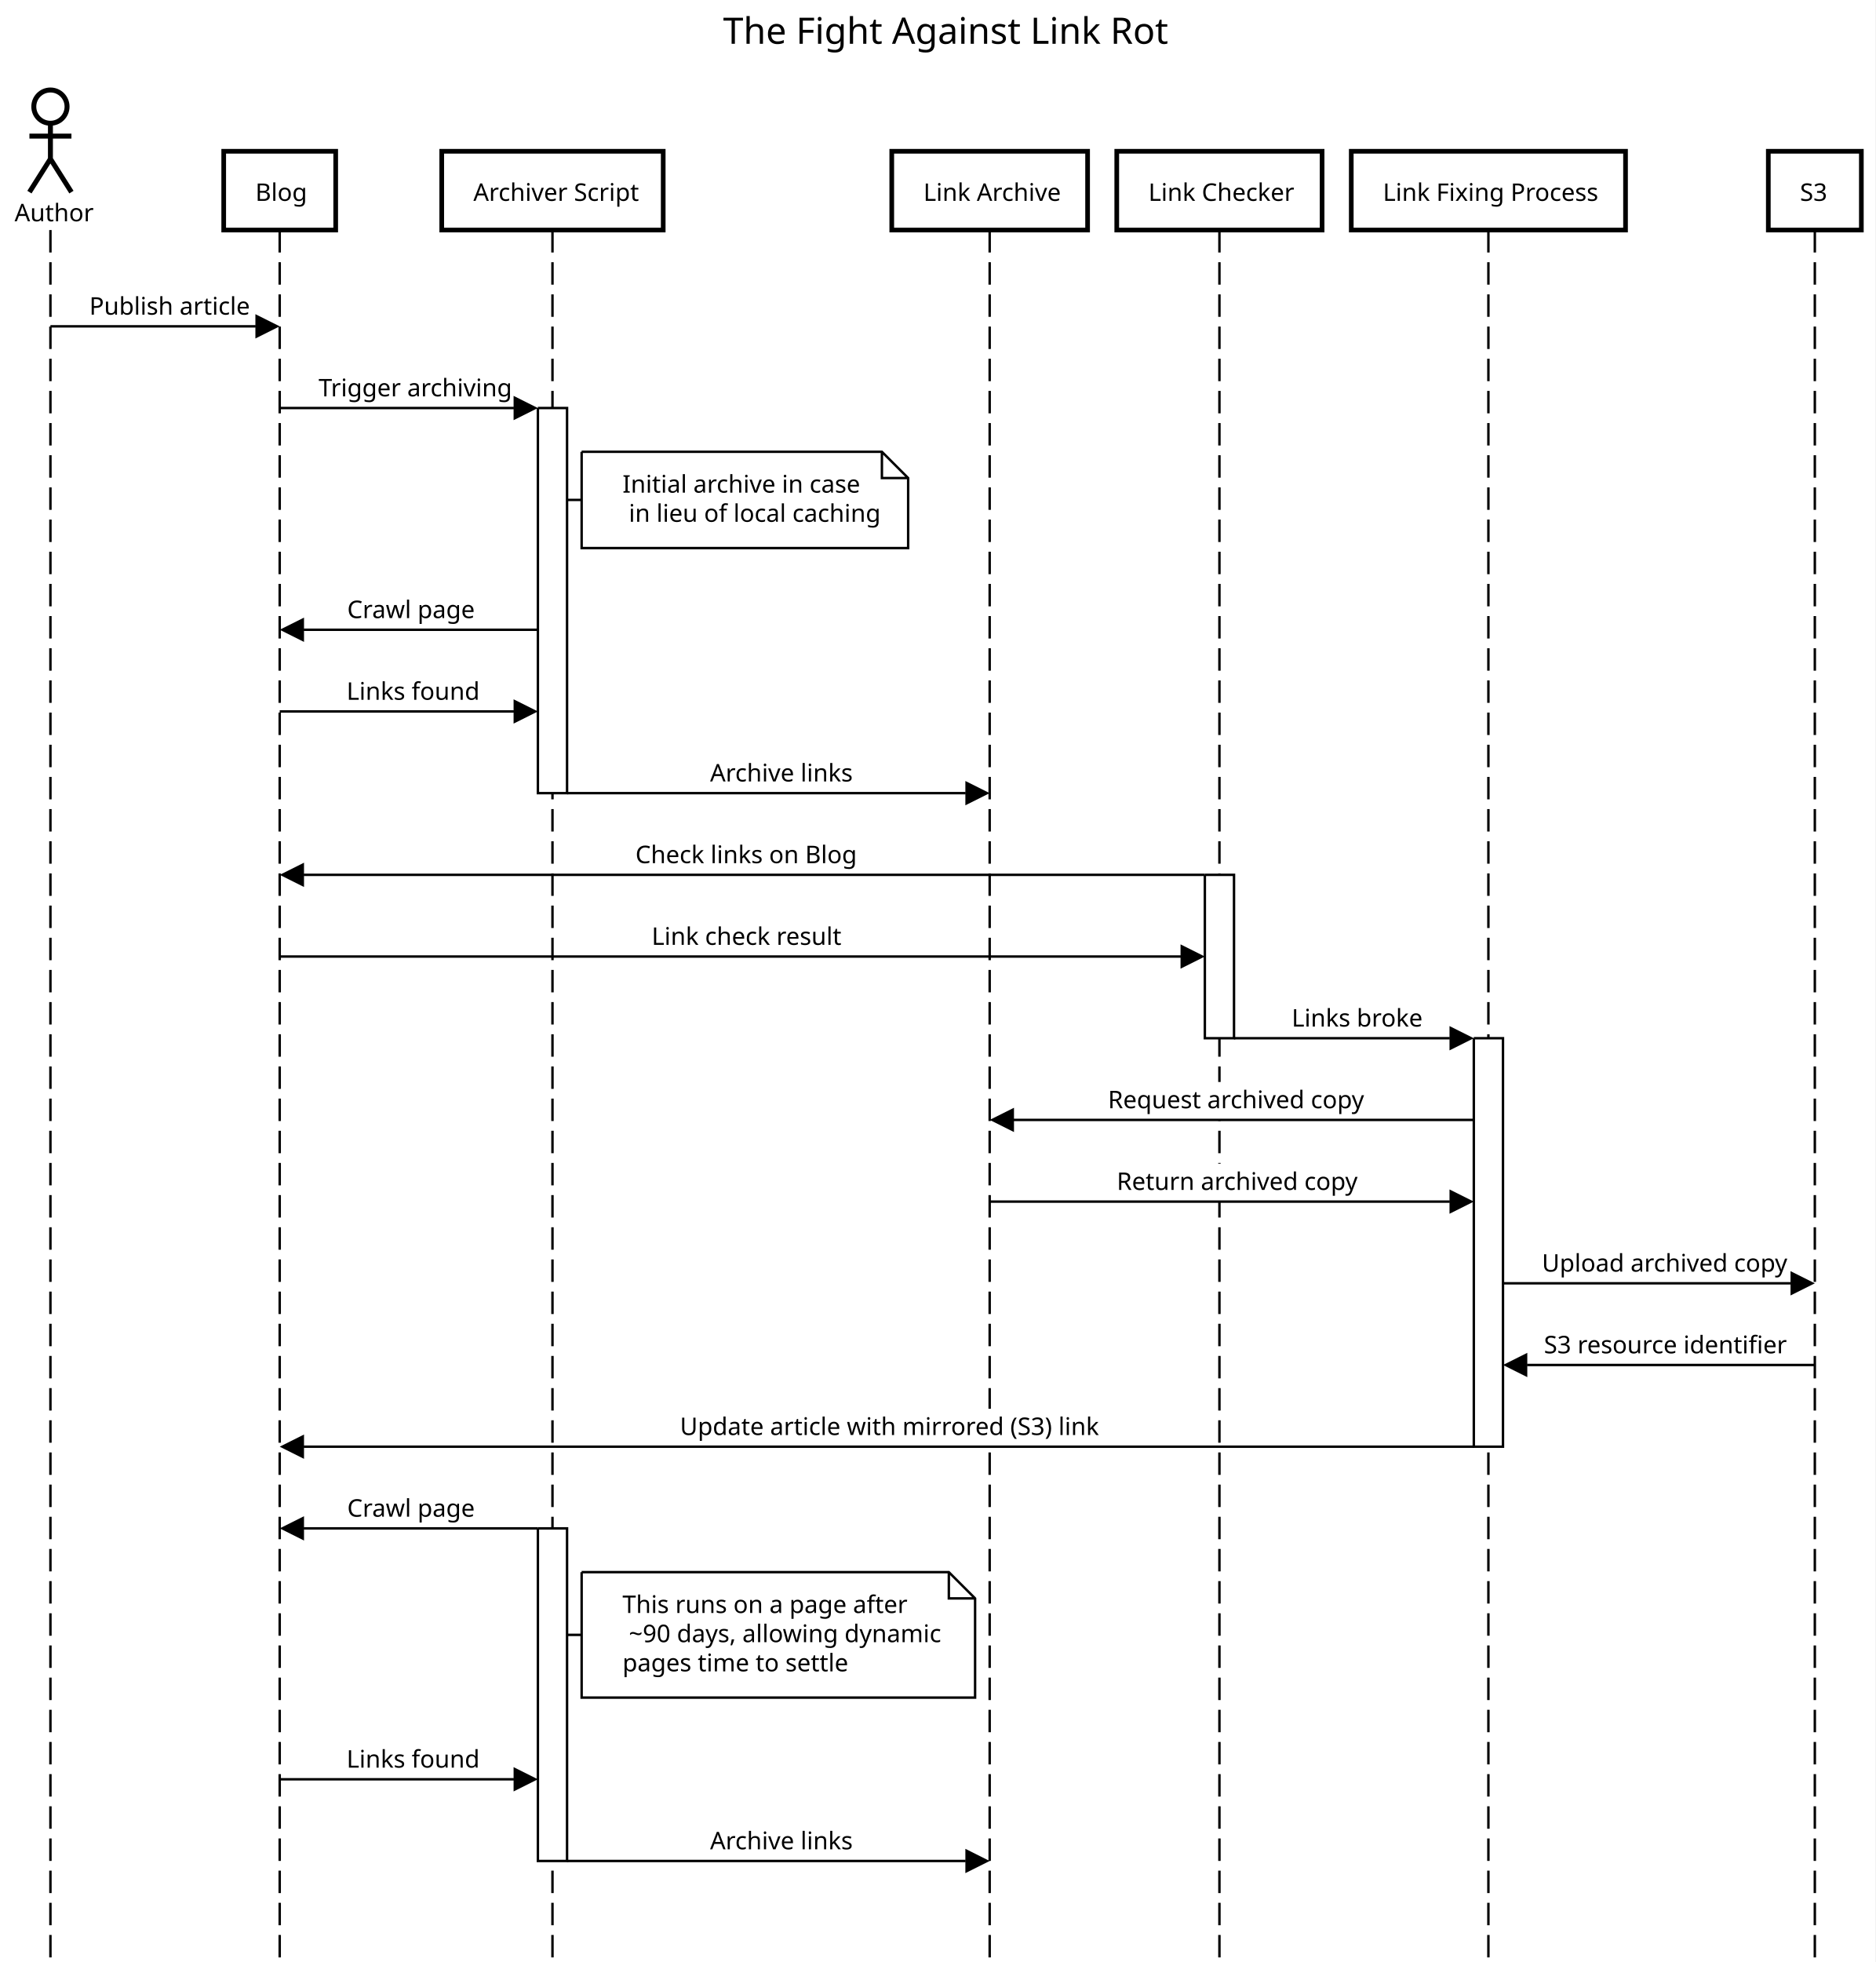
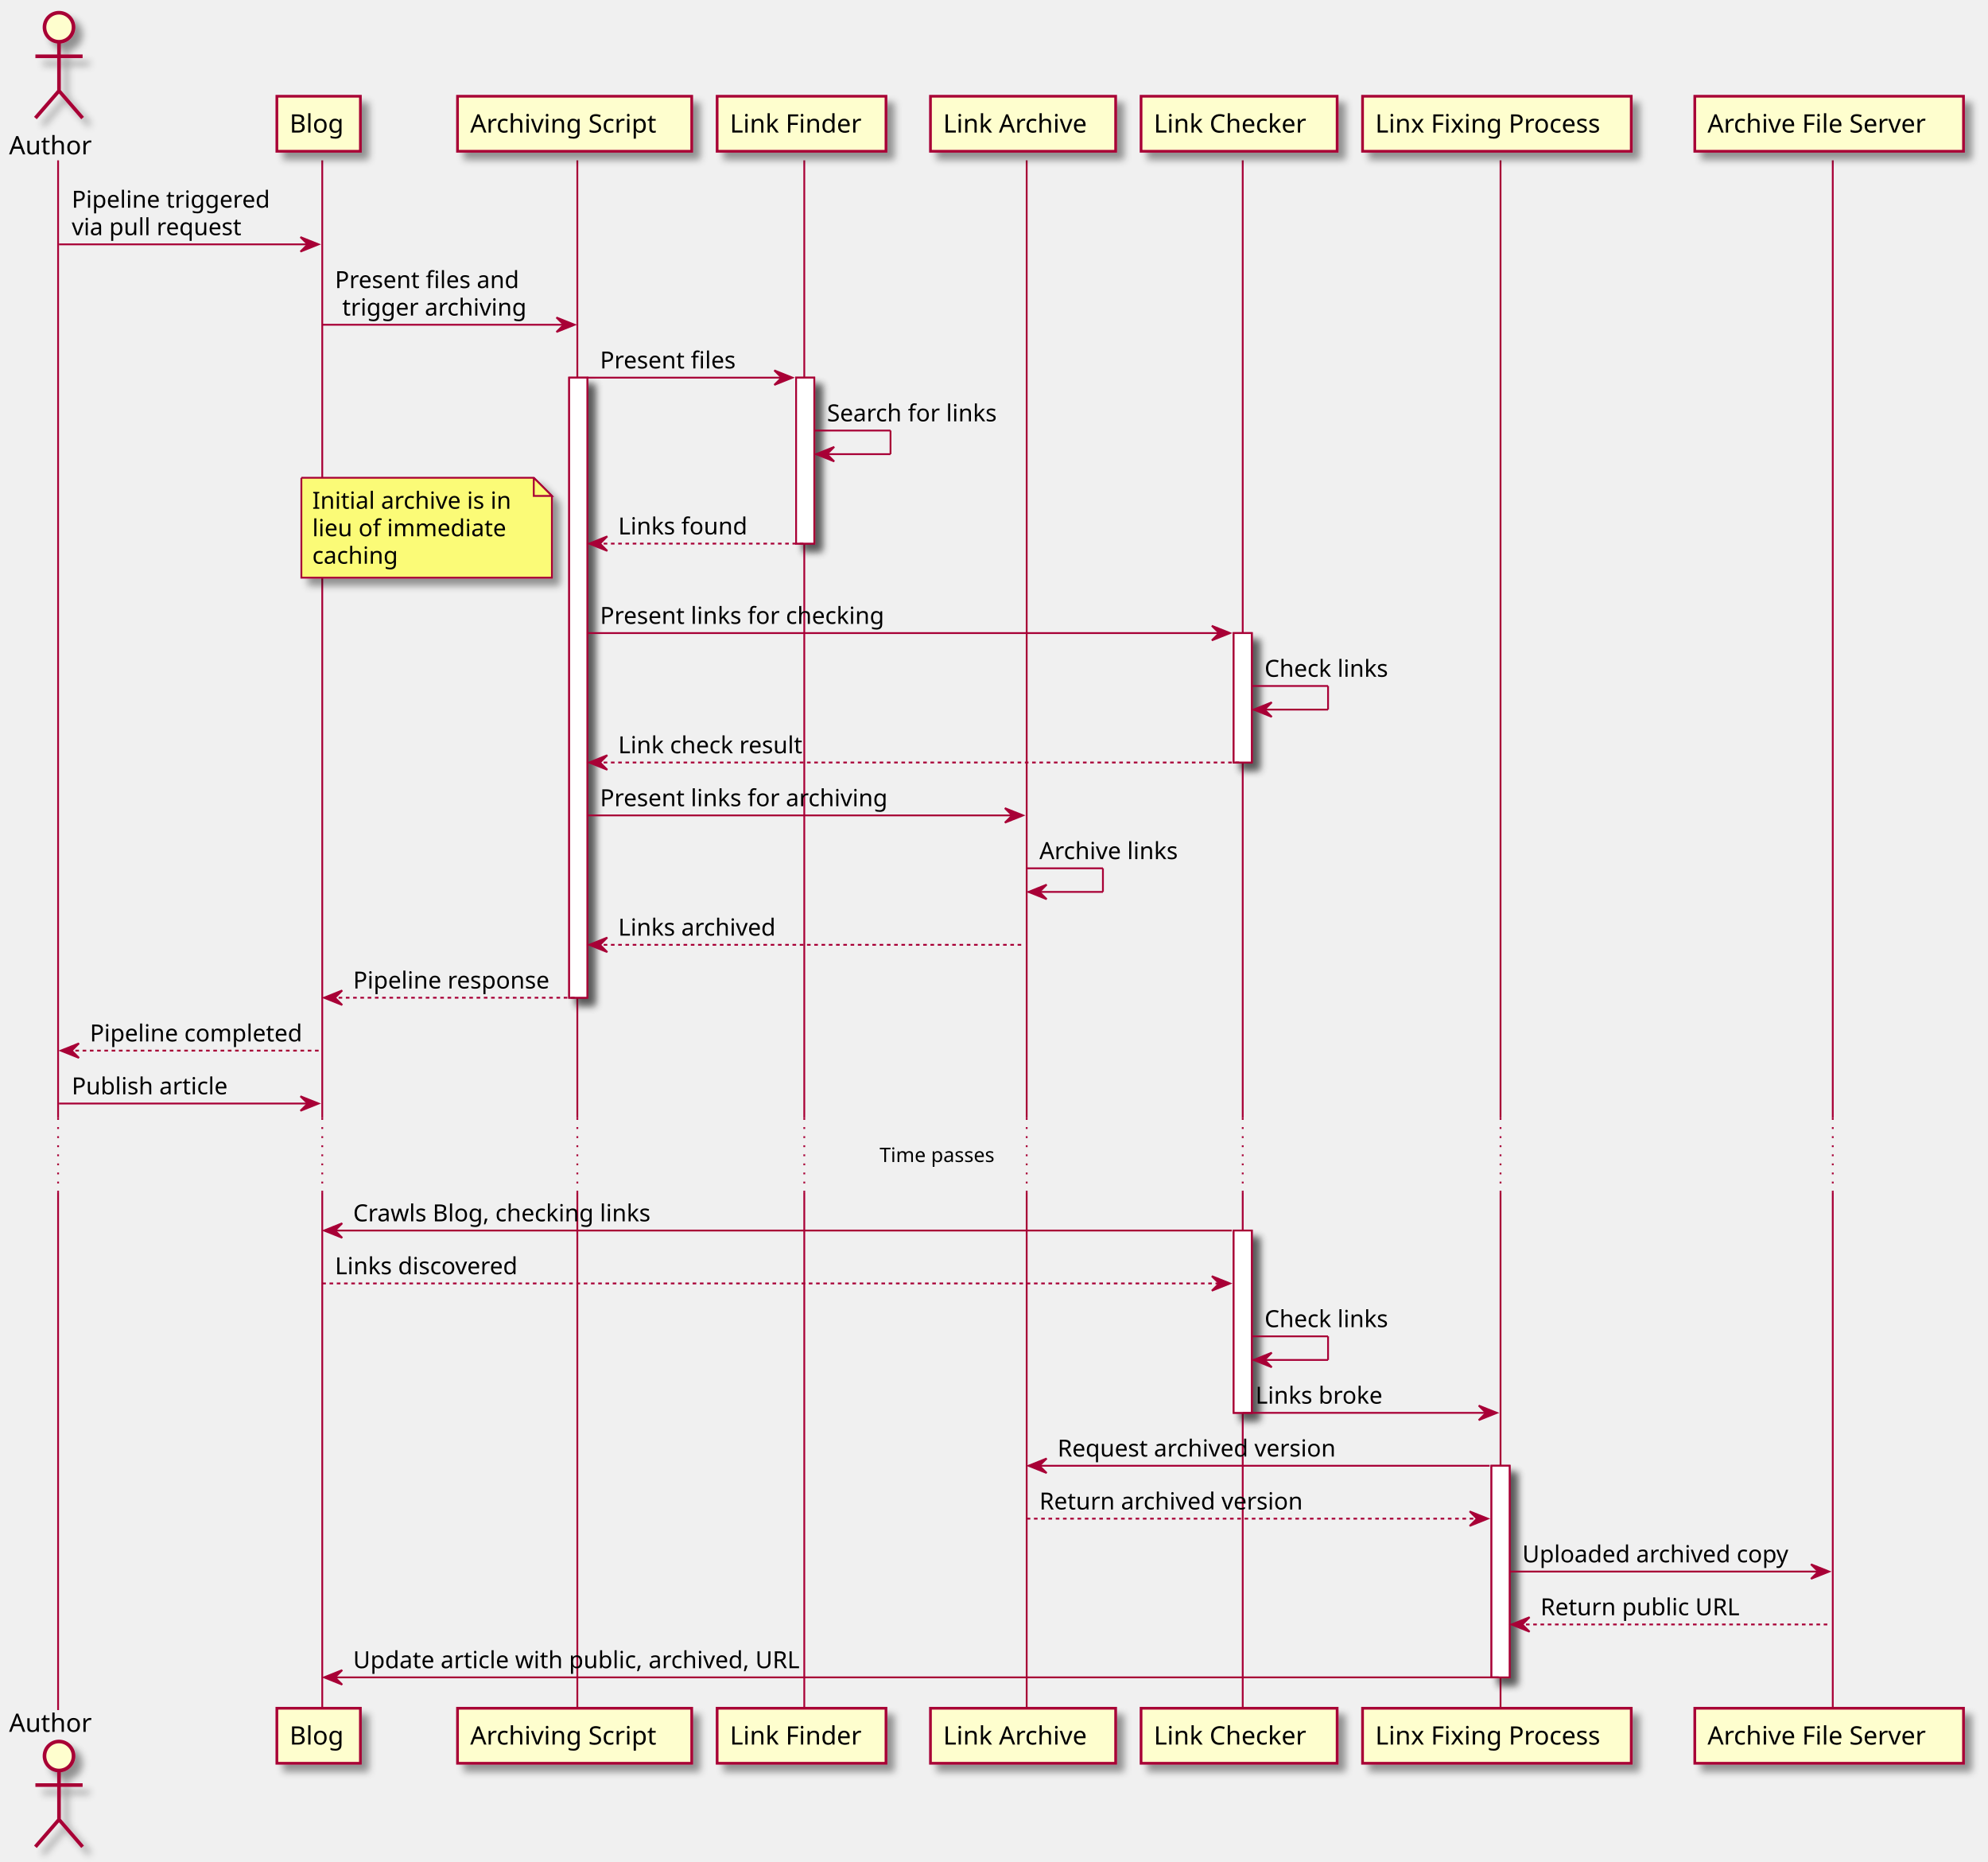
- <svg xmlns="http://www.w3.org/2000/svg" version="1.1" width="1131" height="1183">
-   <defs />
+ <svg xmlns="http://www.w3.org/2000/svg" contentScriptType="application/ecmascript" contentStyleType="text/css" height="1025px" preserveAspectRatio="none" style="width:1095px;height:1025px;" version="1.1" viewBox="0 0 1095 1025" width="1095px" zoomAndPan="magnify">
+   <defs>
+     <filter height="300%" id="fs7a5qsjdpgw9" width="300%" x="-1" y="-1">
+       <feGaussianBlur result="blurOut" stdDeviation="2.0" />
+       <feColorMatrix in="blurOut" result="blurOut2" type="matrix" values="0 0 0 0 0 0 0 0 0 0 0 0 0 0 0 0 0 0 .4 0" />
+       <feOffset dx="4.0" dy="4.0" in="blurOut2" result="blurOut3" />
+       <feBlend in="SourceGraphic" in2="blurOut3" mode="normal" />
+     </filter>
+   </defs>
  <g>
-     <g />
-     <g />
-     <g />
-     <g />
-     <g />
-     <g />
-     <g />
-     <g />
-     <g />
-     <g />
-     <g />
-     <g />
-     <g />
-     <g />
-     <g />
-     <g />
-     <g />
-     <g />
-     <g />
-     <g />
-     <g />
-     <g>
-       <rect fill="white" stroke="none" x="0" y="0" width="1131" height="1183" />
-     </g>
-     <g>
-       <text fill="black" stroke="none" font-family="sans-serif" font-size="16.5pt" font-style="normal" font-weight="normal" text-decoration="normal" x="436.107" y="26.388" text-anchor="start" dominant-baseline="alphabetic" xml:space="preserve">The Fight Against Link Rot</text>
-     </g>
-     <g />
-     <g>
-       <path fill="none" stroke="black" paint-order="fill stroke markers" d=" M 30.413 138.711 L 30.413 1183.661" stroke-miterlimit="10" stroke-width="1.466" stroke-dasharray="13.532,5.864" />
-       <path fill="none" stroke="black" paint-order="fill stroke markers" d=" M 168.691 138.711 L 168.691 1183.661" stroke-miterlimit="10" stroke-width="1.466" stroke-dasharray="13.532,5.864" />
-       <path fill="none" stroke="black" paint-order="fill stroke markers" d=" M 333.198 138.711 L 333.198 1183.661" stroke-miterlimit="10" stroke-width="1.466" stroke-dasharray="13.532,5.864" />
-       <path fill="none" stroke="black" paint-order="fill stroke markers" d=" M 596.876 138.711 L 596.876 1183.661" stroke-miterlimit="10" stroke-width="1.466" stroke-dasharray="13.532,5.864" />
-       <path fill="none" stroke="black" paint-order="fill stroke markers" d=" M 735.442 138.711 L 735.442 1183.661" stroke-miterlimit="10" stroke-width="1.466" stroke-dasharray="13.532,5.864" />
-       <path fill="none" stroke="black" paint-order="fill stroke markers" d=" M 897.657 138.711 L 897.657 1183.661" stroke-miterlimit="10" stroke-width="1.466" stroke-dasharray="13.532,5.864" />
-       <path fill="none" stroke="black" paint-order="fill stroke markers" d=" M 1094.531 138.711 L 1094.531 1183.661" stroke-miterlimit="10" stroke-width="1.466" stroke-dasharray="13.532,5.864" />
-     </g>
-     <g>
-       <g>
-         <path fill="white" stroke="black" paint-order="fill stroke markers" d=" M 40.44 64.298 A 10.027 10.027 0 1 1 40.44 64.288 M 30.413 74.325 L 30.413 95.787 M 17.746 82.066 L 43.079 82.066 M 30.413 95.787 L 17.746 115.842 M 30.413 95.787 L 43.079 115.842" stroke-miterlimit="10" stroke-width="2.991" stroke-dasharray="" />
-       </g>
-       <g>
-         <g />
-         <text fill="black" stroke="none" font-family="sans-serif" font-size="11pt" font-style="normal" font-weight="normal" text-decoration="normal" x="8.796" y="133.433" text-anchor="start" dominant-baseline="alphabetic" xml:space="preserve">Author</text>
-       </g>
-       <path fill="none" stroke="none" />
-       <g>
-         <path fill="white" stroke="black" paint-order="fill stroke markers" d=" M 134.92 91.213 L 202.461 91.213 L 202.461 138.711 L 134.92 138.711 L 134.92 91.213 Z" stroke-miterlimit="10" stroke-width="2.815" stroke-dasharray="" />
-       </g>
-       <g>
-         <g />
-         <text fill="black" stroke="none" font-family="sans-serif" font-size="11pt" font-style="normal" font-weight="normal" text-decoration="normal" x="154.007" y="121.119" text-anchor="start" dominant-baseline="alphabetic" xml:space="preserve">Blog</text>
-       </g>
-       <path fill="none" stroke="none" />
-       <g>
-         <path fill="white" stroke="black" paint-order="fill stroke markers" d=" M 266.411 91.213 L 399.985 91.213 L 399.985 138.711 L 266.411 138.711 L 266.411 91.213 Z" stroke-miterlimit="10" stroke-width="2.815" stroke-dasharray="" />
-       </g>
-       <g>
-         <g />
-         <text fill="black" stroke="none" font-family="sans-serif" font-size="11pt" font-style="normal" font-weight="normal" text-decoration="normal" x="285.498" y="121.119" text-anchor="start" dominant-baseline="alphabetic" xml:space="preserve">Archiver Script</text>
-       </g>
-       <path fill="none" stroke="none" />
-       <g>
-         <path fill="white" stroke="black" paint-order="fill stroke markers" d=" M 537.822 91.213 L 655.929 91.213 L 655.929 138.711 L 537.822 138.711 L 537.822 91.213 Z" stroke-miterlimit="10" stroke-width="2.815" stroke-dasharray="" />
-       </g>
-       <g>
-         <g />
-         <text fill="black" stroke="none" font-family="sans-serif" font-size="11pt" font-style="normal" font-weight="normal" text-decoration="normal" x="556.909" y="121.119" text-anchor="start" dominant-baseline="alphabetic" xml:space="preserve">Link Archive</text>
-       </g>
-       <path fill="none" stroke="none" />
-       <g>
-         <path fill="white" stroke="black" paint-order="fill stroke markers" d=" M 673.521 91.213 L 797.362 91.213 L 797.362 138.711 L 673.521 138.711 L 673.521 91.213 Z" stroke-miterlimit="10" stroke-width="2.815" stroke-dasharray="" />
-       </g>
-       <g>
-         <g />
-         <text fill="black" stroke="none" font-family="sans-serif" font-size="11pt" font-style="normal" font-weight="normal" text-decoration="normal" x="692.608" y="121.119" text-anchor="start" dominant-baseline="alphabetic" xml:space="preserve">Link Checker</text>
-       </g>
-       <path fill="none" stroke="none" />
-       <g>
-         <path fill="white" stroke="black" paint-order="fill stroke markers" d=" M 814.954 91.213 L 980.361 91.213 L 980.361 138.711 L 814.954 138.711 L 814.954 91.213 Z" stroke-miterlimit="10" stroke-width="2.815" stroke-dasharray="" />
-       </g>
-       <g>
-         <g />
-         <text fill="black" stroke="none" font-family="sans-serif" font-size="11pt" font-style="normal" font-weight="normal" text-decoration="normal" x="834.041" y="121.119" text-anchor="start" dominant-baseline="alphabetic" xml:space="preserve">Link Fixing Process</text>
-       </g>
-       <path fill="none" stroke="none" />
-       <g>
-         <path fill="white" stroke="black" paint-order="fill stroke markers" d=" M 1066.478 91.213 L 1122.585 91.213 L 1122.585 138.711 L 1066.478 138.711 L 1066.478 91.213 Z" stroke-miterlimit="10" stroke-width="2.815" stroke-dasharray="" />
-       </g>
-       <g>
-         <g />
-         <text fill="black" stroke="none" font-family="sans-serif" font-size="11pt" font-style="normal" font-weight="normal" text-decoration="normal" x="1085.565" y="121.119" text-anchor="start" dominant-baseline="alphabetic" xml:space="preserve">S3</text>
-       </g>
-     </g>
-     <g>
-       <path fill="white" stroke="black" paint-order="fill stroke markers" d=" M 324.402 246.021 L 341.994 246.021 L 341.994 478.232 L 324.402 478.232 L 324.402 246.021" stroke-miterlimit="10" stroke-width="1.466" stroke-dasharray="" />
-       <path fill="white" stroke="black" paint-order="fill stroke markers" d=" M 726.646 527.489 L 744.237 527.489 L 744.237 626.003 L 726.646 626.003 L 726.646 527.489" stroke-miterlimit="10" stroke-width="1.466" stroke-dasharray="" />
-       <path fill="white" stroke="black" paint-order="fill stroke markers" d=" M 888.862 626.003 L 906.453 626.003 L 906.453 872.287 L 888.862 872.287 L 888.862 626.003" stroke-miterlimit="10" stroke-width="1.466" stroke-dasharray="" />
-       <path fill="white" stroke="black" paint-order="fill stroke markers" d=" M 324.402 921.544 L 341.994 921.544 L 341.994 1122.09 L 324.402 1122.09 L 324.402 921.544" stroke-miterlimit="10" stroke-width="1.466" stroke-dasharray="" />
-       <g>
-         <g>
-           <rect fill="white" stroke="none" x="51.229" y="173.895" width="96.644" height="22.869" />
-         </g>
-         <text fill="black" stroke="none" font-family="sans-serif" font-size="11pt" font-style="normal" font-weight="normal" text-decoration="normal" x="53.868" y="189.727" text-anchor="start" dominant-baseline="alphabetic" xml:space="preserve">Publish article</text>
-       </g>
-       <g>
-         <path fill="none" stroke="black" paint-order="fill stroke markers" d=" M 30.413 196.764 L 154.207 196.764" stroke-miterlimit="10" stroke-width="1.466" stroke-dasharray="" />
-         <g transform="translate(168.6906,196.7638) translate(-168.6906,-196.7638)">
-           <path fill="black" stroke="none" paint-order="stroke fill markers" d=" M 154.031 189.434 L 168.691 196.764 L 154.031 204.094 Z" />
-         </g>
-       </g>
-       <g>
-         <g>
-           <rect fill="white" stroke="none" x="189.507" y="223.151" width="114.078" height="22.869" />
-         </g>
-         <text fill="black" stroke="none" font-family="sans-serif" font-size="11pt" font-style="normal" font-weight="normal" text-decoration="normal" x="192.146" y="238.984" text-anchor="start" dominant-baseline="alphabetic" xml:space="preserve">Trigger archiving</text>
-       </g>
-       <g>
-         <path fill="none" stroke="black" paint-order="fill stroke markers" d=" M 168.691 246.021 L 309.918 246.021" stroke-miterlimit="10" stroke-width="1.466" stroke-dasharray="" />
-         <g transform="translate(324.4019,246.0207) translate(-324.4019,-246.0207)">
-           <path fill="black" stroke="none" paint-order="stroke fill markers" d=" M 309.742 238.691 L 324.402 246.021 L 309.742 253.351 Z" />
-         </g>
-       </g>
-       <path fill="white" stroke="black" paint-order="fill stroke markers" d=" M 341.994 301.435 L 350.79 301.435 M 350.79 272.408 L 531.881 272.408 L 547.713 288.241 L 547.713 330.461 L 350.79 330.461 L 350.79 272.408 M 531.881 272.408 L 531.881 288.241 L 547.713 288.241" stroke-miterlimit="10" stroke-width="1.466" stroke-dasharray="" />
-       <g>
-         <text fill="black" stroke="none" font-family="sans-serif" font-size="11pt" font-style="normal" font-weight="normal" text-decoration="normal" x="375.418" y="297.037" text-anchor="start" dominant-baseline="alphabetic" xml:space="preserve">Initial archive in case</text>
-         <text fill="black" stroke="none" font-family="sans-serif" font-size="11pt" font-style="normal" font-weight="normal" text-decoration="normal" x="375.418" y="314.629" text-anchor="start" dominant-baseline="alphabetic" xml:space="preserve"> in lieu of local caching</text>
-       </g>
-       <g>
-         <g>
-           <rect fill="white" stroke="none" x="206.774" y="356.849" width="79.544" height="22.869" />
-         </g>
-         <text fill="black" stroke="none" font-family="sans-serif" font-size="11pt" font-style="normal" font-weight="normal" text-decoration="normal" x="209.413" y="372.681" text-anchor="start" dominant-baseline="alphabetic" xml:space="preserve">Crawl page</text>
-       </g>
-       <g>
-         <path fill="none" stroke="black" paint-order="fill stroke markers" d=" M 324.402 379.718 L 183.174 379.718" stroke-miterlimit="10" stroke-width="1.466" stroke-dasharray="" />
-         <g transform="translate(168.6906,379.7181) translate(-168.6906,-379.7181)">
-           <path fill="black" stroke="none" paint-order="stroke fill markers" d=" M 183.35 372.388 L 168.691 379.718 L 183.35 387.048 Z" />
-         </g>
-       </g>
-       <g>
-         <g>
-           <rect fill="white" stroke="none" x="206.374" y="406.106" width="80.344" height="22.869" />
-         </g>
-         <text fill="black" stroke="none" font-family="sans-serif" font-size="11pt" font-style="normal" font-weight="normal" text-decoration="normal" x="209.013" y="421.938" text-anchor="start" dominant-baseline="alphabetic" xml:space="preserve">Links found</text>
-       </g>
-       <g>
-         <path fill="none" stroke="black" paint-order="fill stroke markers" d=" M 168.691 428.975 L 309.918 428.975" stroke-miterlimit="10" stroke-width="1.466" stroke-dasharray="" />
-         <g transform="translate(324.4019,428.975) translate(-324.4019,-428.975)">
-           <path fill="black" stroke="none" paint-order="stroke fill markers" d=" M 309.742 421.645 L 324.402 428.975 L 309.742 436.305 Z" />
-         </g>
-       </g>
-       <g>
-         <g>
-           <rect fill="white" stroke="none" x="425.613" y="455.363" width="87.644" height="22.869" />
-         </g>
-         <text fill="black" stroke="none" font-family="sans-serif" font-size="11pt" font-style="normal" font-weight="normal" text-decoration="normal" x="428.251" y="471.195" text-anchor="start" dominant-baseline="alphabetic" xml:space="preserve">Archive links</text>
-       </g>
-       <g>
-         <path fill="none" stroke="black" paint-order="fill stroke markers" d=" M 341.994 478.232 L 582.392 478.232" stroke-miterlimit="10" stroke-width="1.466" stroke-dasharray="" />
-         <g transform="translate(596.8757,478.2319) translate(-596.8757,-478.2319)">
-           <path fill="black" stroke="none" paint-order="stroke fill markers" d=" M 582.216 470.902 L 596.876 478.232 L 582.216 485.562 Z" />
-         </g>
-       </g>
-       <g>
-         <g>
-           <rect fill="white" stroke="none" x="380.596" y="504.62" width="134.144" height="22.869" />
-         </g>
-         <text fill="black" stroke="none" font-family="sans-serif" font-size="11pt" font-style="normal" font-weight="normal" text-decoration="normal" x="383.235" y="520.452" text-anchor="start" dominant-baseline="alphabetic" xml:space="preserve">Check links on Blog</text>
-       </g>
-       <g>
-         <path fill="none" stroke="black" paint-order="fill stroke markers" d=" M 726.646 527.489 L 183.174 527.489" stroke-miterlimit="10" stroke-width="1.466" stroke-dasharray="" />
-         <g transform="translate(168.6906,527.4888) translate(-168.6906,-527.4888)">
-           <path fill="black" stroke="none" paint-order="stroke fill markers" d=" M 183.35 520.159 L 168.691 527.489 L 183.35 534.819 Z" />
-         </g>
-       </g>
-       <g>
-         <g>
-           <rect fill="white" stroke="none" x="390.379" y="553.876" width="114.578" height="22.869" />
-         </g>
-         <text fill="black" stroke="none" font-family="sans-serif" font-size="11pt" font-style="normal" font-weight="normal" text-decoration="normal" x="393.018" y="569.709" text-anchor="start" dominant-baseline="alphabetic" xml:space="preserve">Link check result</text>
-       </g>
-       <g>
-         <path fill="none" stroke="black" paint-order="fill stroke markers" d=" M 168.691 576.746 L 712.162 576.746" stroke-miterlimit="10" stroke-width="1.466" stroke-dasharray="" />
-         <g transform="translate(726.6457,576.7458) translate(-726.6457,-576.7458)">
-           <path fill="black" stroke="none" paint-order="stroke fill markers" d=" M 711.986 569.416 L 726.646 576.746 L 711.986 584.076 Z" />
-         </g>
-       </g>
-       <g>
-         <g>
-           <rect fill="white" stroke="none" x="776.377" y="603.133" width="80.344" height="22.869" />
-         </g>
-         <text fill="black" stroke="none" font-family="sans-serif" font-size="11pt" font-style="normal" font-weight="normal" text-decoration="normal" x="779.016" y="618.966" text-anchor="start" dominant-baseline="alphabetic" xml:space="preserve">Links broke</text>
-       </g>
-       <g>
-         <path fill="none" stroke="black" paint-order="fill stroke markers" d=" M 744.237 626.003 L 874.378 626.003" stroke-miterlimit="10" stroke-width="1.466" stroke-dasharray="" />
-         <g transform="translate(888.8616,626.0027) translate(-888.8616,-626.0027)">
-           <path fill="black" stroke="none" paint-order="stroke fill markers" d=" M 874.202 618.673 L 888.862 626.003 L 874.202 633.333 Z" />
-         </g>
-       </g>
-       <g>
-         <g>
-           <rect fill="white" stroke="none" x="665.58" y="652.39" width="154.578" height="22.869" />
-         </g>
-         <text fill="black" stroke="none" font-family="sans-serif" font-size="11pt" font-style="normal" font-weight="normal" text-decoration="normal" x="668.219" y="668.223" text-anchor="start" dominant-baseline="alphabetic" xml:space="preserve">Request archived copy</text>
-       </g>
-       <g>
-         <path fill="none" stroke="black" paint-order="fill stroke markers" d=" M 888.862 675.26 L 611.36 675.26" stroke-miterlimit="10" stroke-width="1.466" stroke-dasharray="" />
-         <g transform="translate(596.8757,675.2596) translate(-596.8757,-675.2596)">
-           <path fill="black" stroke="none" paint-order="stroke fill markers" d=" M 611.535 667.93 L 596.876 675.26 L 611.535 682.59 Z" />
-         </g>
-       </g>
-       <g>
-         <g>
-           <rect fill="white" stroke="none" x="670.88" y="701.647" width="143.978" height="22.869" />
-         </g>
-         <text fill="black" stroke="none" font-family="sans-serif" font-size="11pt" font-style="normal" font-weight="normal" text-decoration="normal" x="673.519" y="717.48" text-anchor="start" dominant-baseline="alphabetic" xml:space="preserve">Return archived copy</text>
-       </g>
-       <g>
-         <path fill="none" stroke="black" paint-order="fill stroke markers" d=" M 596.876 724.517 L 874.378 724.517" stroke-miterlimit="10" stroke-width="1.466" stroke-dasharray="" />
-         <g transform="translate(888.8616,724.5165) translate(-888.8616,-724.5165)">
-           <path fill="black" stroke="none" paint-order="stroke fill markers" d=" M 874.202 717.187 L 888.862 724.517 L 874.202 731.846 Z" />
-         </g>
-       </g>
-       <g>
-         <g>
-           <rect fill="white" stroke="none" x="927.27" y="750.904" width="146.444" height="22.869" />
-         </g>
-         <text fill="black" stroke="none" font-family="sans-serif" font-size="11pt" font-style="normal" font-weight="normal" text-decoration="normal" x="929.909" y="766.737" text-anchor="start" dominant-baseline="alphabetic" xml:space="preserve">Upload archived copy</text>
-       </g>
-       <g>
-         <path fill="none" stroke="black" paint-order="fill stroke markers" d=" M 906.453 773.773 L 1080.047 773.773" stroke-miterlimit="10" stroke-width="1.466" stroke-dasharray="" />
-         <g transform="translate(1094.531,773.7734) translate(-1094.531,-773.7734)">
-           <path fill="black" stroke="none" paint-order="stroke fill markers" d=" M 1079.872 766.444 L 1094.531 773.773 L 1079.872 781.103 Z" />
-         </g>
-       </g>
-       <g>
-         <g>
-           <rect fill="white" stroke="none" x="928.504" y="800.161" width="143.978" height="22.869" />
-         </g>
-         <text fill="black" stroke="none" font-family="sans-serif" font-size="11pt" font-style="normal" font-weight="normal" text-decoration="normal" x="931.142" y="815.994" text-anchor="start" dominant-baseline="alphabetic" xml:space="preserve">S3 resource identifier</text>
-       </g>
-       <g>
-         <path fill="none" stroke="black" paint-order="fill stroke markers" d=" M 1094.531 823.03 L 920.937 823.03" stroke-miterlimit="10" stroke-width="1.466" stroke-dasharray="" />
-         <g transform="translate(906.4533,823.0304) translate(-906.4533,-823.0304)">
-           <path fill="black" stroke="none" paint-order="stroke fill markers" d=" M 921.113 815.7 L 906.453 823.03 L 921.113 830.36 Z" />
-         </g>
-       </g>
-       <g>
-         <g>
-           <rect fill="white" stroke="none" x="407.437" y="849.418" width="242.678" height="22.869" />
-         </g>
-         <text fill="black" stroke="none" font-family="sans-serif" font-size="11pt" font-style="normal" font-weight="normal" text-decoration="normal" x="410.076" y="865.251" text-anchor="start" dominant-baseline="alphabetic" xml:space="preserve">Update article with mirrored (S3) link</text>
-       </g>
-       <g>
-         <path fill="none" stroke="black" paint-order="fill stroke markers" d=" M 888.862 872.287 L 183.174 872.287" stroke-miterlimit="10" stroke-width="1.466" stroke-dasharray="" />
-         <g transform="translate(168.6906,872.2873) translate(-168.6906,-872.2873)">
-           <path fill="black" stroke="none" paint-order="stroke fill markers" d=" M 183.35 864.957 L 168.691 872.287 L 183.35 879.617 Z" />
-         </g>
-       </g>
-       <g>
-         <g>
-           <rect fill="white" stroke="none" x="206.774" y="898.675" width="79.544" height="22.869" />
-         </g>
-         <text fill="black" stroke="none" font-family="sans-serif" font-size="11pt" font-style="normal" font-weight="normal" text-decoration="normal" x="209.413" y="914.508" text-anchor="start" dominant-baseline="alphabetic" xml:space="preserve">Crawl page</text>
-       </g>
-       <g>
-         <path fill="none" stroke="black" paint-order="fill stroke markers" d=" M 324.402 921.544 L 183.174 921.544" stroke-miterlimit="10" stroke-width="1.466" stroke-dasharray="" />
-         <g transform="translate(168.6906,921.5442) translate(-168.6906,-921.5442)">
-           <path fill="black" stroke="none" paint-order="stroke fill markers" d=" M 183.35 914.214 L 168.691 921.544 L 183.35 928.874 Z" />
-         </g>
-       </g>
-       <path fill="white" stroke="black" paint-order="fill stroke markers" d=" M 341.994 985.754 L 350.79 985.754 M 350.79 947.932 L 572.247 947.932 L 588.08 963.764 L 588.08 1023.576 L 350.79 1023.576 L 350.79 947.932 M 572.247 947.932 L 572.247 963.764 L 588.08 963.764" stroke-miterlimit="10" stroke-width="1.466" stroke-dasharray="" />
-       <g>
-         <text fill="black" stroke="none" font-family="sans-serif" font-size="11pt" font-style="normal" font-weight="normal" text-decoration="normal" x="375.418" y="972.56" text-anchor="start" dominant-baseline="alphabetic" xml:space="preserve">This runs on a page after</text>
-         <text fill="black" stroke="none" font-family="sans-serif" font-size="11pt" font-style="normal" font-weight="normal" text-decoration="normal" x="375.418" y="990.152" text-anchor="start" dominant-baseline="alphabetic" xml:space="preserve"> ~90 days, allowing dynamic </text>
-         <text fill="black" stroke="none" font-family="sans-serif" font-size="11pt" font-style="normal" font-weight="normal" text-decoration="normal" x="375.418" y="1007.744" text-anchor="start" dominant-baseline="alphabetic" xml:space="preserve">pages time to settle</text>
-       </g>
-       <g>
-         <g>
-           <rect fill="white" stroke="none" x="206.374" y="1049.964" width="80.344" height="22.869" />
-         </g>
-         <text fill="black" stroke="none" font-family="sans-serif" font-size="11pt" font-style="normal" font-weight="normal" text-decoration="normal" x="209.013" y="1065.797" text-anchor="start" dominant-baseline="alphabetic" xml:space="preserve">Links found</text>
-       </g>
-       <g>
-         <path fill="none" stroke="black" paint-order="fill stroke markers" d=" M 168.691 1072.833 L 309.918 1072.833" stroke-miterlimit="10" stroke-width="1.466" stroke-dasharray="" />
-         <g transform="translate(324.4019,1072.833) translate(-324.4019,-1072.833)">
-           <path fill="black" stroke="none" paint-order="stroke fill markers" d=" M 309.742 1065.503 L 324.402 1072.833 L 309.742 1080.163 Z" />
-         </g>
-       </g>
-       <g>
-         <g>
-           <rect fill="white" stroke="none" x="425.613" y="1099.221" width="87.644" height="22.869" />
-         </g>
-         <text fill="black" stroke="none" font-family="sans-serif" font-size="11pt" font-style="normal" font-weight="normal" text-decoration="normal" x="428.251" y="1115.054" text-anchor="start" dominant-baseline="alphabetic" xml:space="preserve">Archive links</text>
-       </g>
-       <g>
-         <path fill="none" stroke="black" paint-order="fill stroke markers" d=" M 341.994 1122.09 L 582.392 1122.09" stroke-miterlimit="10" stroke-width="1.466" stroke-dasharray="" />
-         <g transform="translate(596.8757,1122.09) translate(-596.8757,-1122.09)">
-           <path fill="black" stroke="none" paint-order="stroke fill markers" d=" M 582.216 1114.76 L 596.876 1122.09 L 582.216 1129.42 Z" />
-         </g>
-       </g>
-     </g>
-     <g />
-     <g />
-     <g />
-     <g />
-     <g />
-     <g />
-     <g />
+     <rect fill="#FFFFFF" filter="url(#fs7a5qsjdpgw9)" height="341.461" style="stroke:#A80036;stroke-width:1.0;" width="10" x="313.5" y="207.961" />
+     <rect fill="#FFFFFF" filter="url(#fs7a5qsjdpgw9)" height="91.398" style="stroke:#A80036;stroke-width:1.0;" width="10" x="438.5" y="207.961" />
+     <rect fill="#FFFFFF" filter="url(#fs7a5qsjdpgw9)" height="71.266" style="stroke:#A80036;stroke-width:1.0;" width="10" x="679.5" y="348.625" />
+     <rect fill="#FFFFFF" filter="url(#fs7a5qsjdpgw9)" height="100.398" style="stroke:#A80036;stroke-width:1.0;" width="10" x="679.5" y="677.625" />
+     <rect fill="#FFFFFF" filter="url(#fs7a5qsjdpgw9)" height="116.531" style="stroke:#A80036;stroke-width:1.0;" width="10" x="821.5" y="807.156" />
+     <line style="stroke:#A80036;stroke-width:1.0;" x1="32" x2="32" y1="88.297" y2="615.688" />
+     <line style="stroke:#A80036;stroke-width:1.0;stroke-dasharray:1.0,4.0;" x1="32" x2="32" y1="615.688" y2="656.492" />
+     <line style="stroke:#A80036;stroke-width:1.0;" x1="32" x2="32" y1="656.492" y2="941.688" />
+     <line style="stroke:#A80036;stroke-width:1.0;" x1="177.5" x2="177.5" y1="88.297" y2="615.688" />
+     <line style="stroke:#A80036;stroke-width:1.0;stroke-dasharray:1.0,4.0;" x1="177.5" x2="177.5" y1="615.688" y2="656.492" />
+     <line style="stroke:#A80036;stroke-width:1.0;" x1="177.5" x2="177.5" y1="656.492" y2="941.688" />
+     <line style="stroke:#A80036;stroke-width:1.0;" x1="318" x2="318" y1="88.297" y2="615.688" />
+     <line style="stroke:#A80036;stroke-width:1.0;stroke-dasharray:1.0,4.0;" x1="318" x2="318" y1="615.688" y2="656.492" />
+     <line style="stroke:#A80036;stroke-width:1.0;" x1="318" x2="318" y1="656.492" y2="941.688" />
+     <line style="stroke:#A80036;stroke-width:1.0;" x1="443" x2="443" y1="88.297" y2="615.688" />
+     <line style="stroke:#A80036;stroke-width:1.0;stroke-dasharray:1.0,4.0;" x1="443" x2="443" y1="615.688" y2="656.492" />
+     <line style="stroke:#A80036;stroke-width:1.0;" x1="443" x2="443" y1="656.492" y2="941.688" />
+     <line style="stroke:#A80036;stroke-width:1.0;" x1="565.5" x2="565.5" y1="88.297" y2="615.688" />
+     <line style="stroke:#A80036;stroke-width:1.0;stroke-dasharray:1.0,4.0;" x1="565.5" x2="565.5" y1="615.688" y2="656.492" />
+     <line style="stroke:#A80036;stroke-width:1.0;" x1="565.5" x2="565.5" y1="656.492" y2="941.688" />
+     <line style="stroke:#A80036;stroke-width:1.0;" x1="684.5" x2="684.5" y1="88.297" y2="615.688" />
+     <line style="stroke:#A80036;stroke-width:1.0;stroke-dasharray:1.0,4.0;" x1="684.5" x2="684.5" y1="615.688" y2="656.492" />
+     <line style="stroke:#A80036;stroke-width:1.0;" x1="684.5" x2="684.5" y1="656.492" y2="941.688" />
+     <line style="stroke:#A80036;stroke-width:1.0;" x1="826.5" x2="826.5" y1="88.297" y2="615.688" />
+     <line style="stroke:#A80036;stroke-width:1.0;stroke-dasharray:1.0,4.0;" x1="826.5" x2="826.5" y1="615.688" y2="656.492" />
+     <line style="stroke:#A80036;stroke-width:1.0;" x1="826.5" x2="826.5" y1="656.492" y2="941.688" />
+     <line style="stroke:#A80036;stroke-width:1.0;" x1="1009.5" x2="1009.5" y1="88.297" y2="615.688" />
+     <line style="stroke:#A80036;stroke-width:1.0;stroke-dasharray:1.0,4.0;" x1="1009.5" x2="1009.5" y1="615.688" y2="656.492" />
+     <line style="stroke:#A80036;stroke-width:1.0;" x1="1009.5" x2="1009.5" y1="656.492" y2="941.688" />
+     <text fill="#000000" font-family="sans-serif" font-size="14" lengthAdjust="spacing" textLength="49" x="5" y="84.995">Author</text>
+     <ellipse cx="32.5" cy="15" fill="#FEFECE" filter="url(#fs7a5qsjdpgw9)" rx="8" ry="8" style="stroke:#A80036;stroke-width:2.0;" />
+     <path d="M32.5,23 L32.5,50 M19.5,31 L45.5,31 M32.5,50 L19.5,65 M32.5,50 L45.5,65 " fill="none" filter="url(#fs7a5qsjdpgw9)" style="stroke:#A80036;stroke-width:2.0;" />
+     <text fill="#000000" font-family="sans-serif" font-size="14" lengthAdjust="spacing" textLength="49" x="5" y="953.683">Author</text>
+     <ellipse cx="32.5" cy="966.984" fill="#FEFECE" filter="url(#fs7a5qsjdpgw9)" rx="8" ry="8" style="stroke:#A80036;stroke-width:2.0;" />
+     <path d="M32.5,974.984 L32.5,1001.984 M19.5,982.984 L45.5,982.984 M32.5,1001.984 L19.5,1016.984 M32.5,1001.984 L45.5,1016.984 " fill="none" filter="url(#fs7a5qsjdpgw9)" style="stroke:#A80036;stroke-width:2.0;" />
+     <rect fill="#FEFECE" filter="url(#fs7a5qsjdpgw9)" height="30.297" style="stroke:#A80036;stroke-width:1.5;" width="46" x="152.5" y="53" />
+     <text fill="#000000" font-family="sans-serif" font-size="14" lengthAdjust="spacing" textLength="32" x="159.5" y="72.995">Blog</text>
+     <rect fill="#FEFECE" filter="url(#fs7a5qsjdpgw9)" height="30.297" style="stroke:#A80036;stroke-width:1.5;" width="46" x="152.5" y="940.688" />
+     <text fill="#000000" font-family="sans-serif" font-size="14" lengthAdjust="spacing" textLength="32" x="159.5" y="960.683">Blog</text>
+     <rect fill="#FEFECE" filter="url(#fs7a5qsjdpgw9)" height="30.297" style="stroke:#A80036;stroke-width:1.5;" width="129" x="252" y="53" />
+     <text fill="#000000" font-family="sans-serif" font-size="14" lengthAdjust="spacing" textLength="115" x="259" y="72.995">Archiving Script</text>
+     <rect fill="#FEFECE" filter="url(#fs7a5qsjdpgw9)" height="30.297" style="stroke:#A80036;stroke-width:1.5;" width="129" x="252" y="940.688" />
+     <text fill="#000000" font-family="sans-serif" font-size="14" lengthAdjust="spacing" textLength="115" x="259" y="960.683">Archiving Script</text>
+     <rect fill="#FEFECE" filter="url(#fs7a5qsjdpgw9)" height="30.297" style="stroke:#A80036;stroke-width:1.5;" width="93" x="395" y="53" />
+     <text fill="#000000" font-family="sans-serif" font-size="14" lengthAdjust="spacing" textLength="79" x="402" y="72.995">Link Finder</text>
+     <rect fill="#FEFECE" filter="url(#fs7a5qsjdpgw9)" height="30.297" style="stroke:#A80036;stroke-width:1.5;" width="93" x="395" y="940.688" />
+     <text fill="#000000" font-family="sans-serif" font-size="14" lengthAdjust="spacing" textLength="79" x="402" y="960.683">Link Finder</text>
+     <rect fill="#FEFECE" filter="url(#fs7a5qsjdpgw9)" height="30.297" style="stroke:#A80036;stroke-width:1.5;" width="102" x="512.5" y="53" />
+     <text fill="#000000" font-family="sans-serif" font-size="14" lengthAdjust="spacing" textLength="88" x="519.5" y="72.995">Link Archive</text>
+     <rect fill="#FEFECE" filter="url(#fs7a5qsjdpgw9)" height="30.297" style="stroke:#A80036;stroke-width:1.5;" width="102" x="512.5" y="940.688" />
+     <text fill="#000000" font-family="sans-serif" font-size="14" lengthAdjust="spacing" textLength="88" x="519.5" y="960.683">Link Archive</text>
+     <rect fill="#FEFECE" filter="url(#fs7a5qsjdpgw9)" height="30.297" style="stroke:#A80036;stroke-width:1.5;" width="108" x="628.5" y="53" />
+     <text fill="#000000" font-family="sans-serif" font-size="14" lengthAdjust="spacing" textLength="94" x="635.5" y="72.995">Link Checker</text>
+     <rect fill="#FEFECE" filter="url(#fs7a5qsjdpgw9)" height="30.297" style="stroke:#A80036;stroke-width:1.5;" width="108" x="628.5" y="940.688" />
+     <text fill="#000000" font-family="sans-serif" font-size="14" lengthAdjust="spacing" textLength="94" x="635.5" y="960.683">Link Checker</text>
+     <rect fill="#FEFECE" filter="url(#fs7a5qsjdpgw9)" height="30.297" style="stroke:#A80036;stroke-width:1.5;" width="148" x="750.5" y="53" />
+     <text fill="#000000" font-family="sans-serif" font-size="14" lengthAdjust="spacing" textLength="134" x="757.5" y="72.995">Linx Fixing Process</text>
+     <rect fill="#FEFECE" filter="url(#fs7a5qsjdpgw9)" height="30.297" style="stroke:#A80036;stroke-width:1.5;" width="148" x="750.5" y="940.688" />
+     <text fill="#000000" font-family="sans-serif" font-size="14" lengthAdjust="spacing" textLength="134" x="757.5" y="960.683">Linx Fixing Process</text>
+     <rect fill="#FEFECE" filter="url(#fs7a5qsjdpgw9)" height="30.297" style="stroke:#A80036;stroke-width:1.5;" width="148" x="933.5" y="53" />
+     <text fill="#000000" font-family="sans-serif" font-size="14" lengthAdjust="spacing" textLength="134" x="940.5" y="72.995">Archive File Server</text>
+     <rect fill="#FEFECE" filter="url(#fs7a5qsjdpgw9)" height="30.297" style="stroke:#A80036;stroke-width:1.5;" width="148" x="933.5" y="940.688" />
+     <text fill="#000000" font-family="sans-serif" font-size="14" lengthAdjust="spacing" textLength="134" x="940.5" y="960.683">Archive File Server</text>
+     <rect fill="#FFFFFF" filter="url(#fs7a5qsjdpgw9)" height="341.461" style="stroke:#A80036;stroke-width:1.0;" width="10" x="313.5" y="207.961" />
+     <rect fill="#FFFFFF" filter="url(#fs7a5qsjdpgw9)" height="91.398" style="stroke:#A80036;stroke-width:1.0;" width="10" x="438.5" y="207.961" />
+     <rect fill="#FFFFFF" filter="url(#fs7a5qsjdpgw9)" height="71.266" style="stroke:#A80036;stroke-width:1.0;" width="10" x="679.5" y="348.625" />
+     <rect fill="#FFFFFF" filter="url(#fs7a5qsjdpgw9)" height="100.398" style="stroke:#A80036;stroke-width:1.0;" width="10" x="679.5" y="677.625" />
+     <rect fill="#FFFFFF" filter="url(#fs7a5qsjdpgw9)" height="116.531" style="stroke:#A80036;stroke-width:1.0;" width="10" x="821.5" y="807.156" />
+     <polygon fill="#A80036" points="165.5,130.562,175.5,134.562,165.5,138.562,169.5,134.562" style="stroke:#A80036;stroke-width:1.0;" />
+     <line style="stroke:#A80036;stroke-width:1.0;" x1="32.5" x2="171.5" y1="134.562" y2="134.562" />
+     <text fill="#000000" font-family="sans-serif" font-size="13" lengthAdjust="spacing" textLength="111" x="39.5" y="114.364">Pipeline triggered</text>
+     <text fill="#000000" font-family="sans-serif" font-size="13" lengthAdjust="spacing" textLength="98" x="39.5" y="129.497">via pull request</text>
+     <polygon fill="#A80036" points="306.5,174.828,316.5,178.828,306.5,182.828,310.5,178.828" style="stroke:#A80036;stroke-width:1.0;" />
+     <line style="stroke:#A80036;stroke-width:1.0;" x1="177.5" x2="312.5" y1="178.828" y2="178.828" />
+     <text fill="#000000" font-family="sans-serif" font-size="13" lengthAdjust="spacing" textLength="107" x="184.5" y="158.629">Present files and</text>
+     <text fill="#000000" font-family="sans-serif" font-size="13" lengthAdjust="spacing" textLength="104" x="188.5" y="173.762">trigger archiving</text>
+     <polygon fill="#A80036" points="426.5,203.961,436.5,207.961,426.5,211.961,430.5,207.961" style="stroke:#A80036;stroke-width:1.0;" />
+     <line style="stroke:#A80036;stroke-width:1.0;" x1="323.5" x2="432.5" y1="207.961" y2="207.961" />
+     <text fill="#000000" font-family="sans-serif" font-size="13" lengthAdjust="spacing" textLength="79" x="330.5" y="202.895">Present files</text>
+     <line style="stroke:#A80036;stroke-width:1.0;" x1="448.5" x2="490.5" y1="237.094" y2="237.094" />
+     <line style="stroke:#A80036;stroke-width:1.0;" x1="490.5" x2="490.5" y1="237.094" y2="250.094" />
+     <line style="stroke:#A80036;stroke-width:1.0;" x1="449.5" x2="490.5" y1="250.094" y2="250.094" />
+     <polygon fill="#A80036" points="459.5,246.094,449.5,250.094,459.5,254.094,455.5,250.094" style="stroke:#A80036;stroke-width:1.0;" />
+     <text fill="#000000" font-family="sans-serif" font-size="13" lengthAdjust="spacing" textLength="98" x="455.5" y="232.028">Search for links</text>
+     <polygon fill="#A80036" points="334.5,295.359,324.5,299.359,334.5,303.359,330.5,299.359" style="stroke:#A80036;stroke-width:1.0;" />
+     <line style="stroke:#A80036;stroke-width:1.0;stroke-dasharray:2.0,2.0;" x1="328.5" x2="442.5" y1="299.359" y2="299.359" />
+     <text fill="#000000" font-family="sans-serif" font-size="13" lengthAdjust="spacing" textLength="73" x="340.5" y="294.293">Links found</text>
+     <path d="M166,263.094 L166,318.094 L304,318.094 L304,273.094 L294,263.094 L166,263.094 " fill="#FBFB77" filter="url(#fs7a5qsjdpgw9)" style="stroke:#A80036;stroke-width:1.0;" />
+     <path d="M294,263.094 L294,273.094 L304,273.094 L294,263.094 " fill="#FBFB77" style="stroke:#A80036;stroke-width:1.0;" />
+     <text fill="#000000" font-family="sans-serif" font-size="13" lengthAdjust="spacing" textLength="113" x="172" y="280.161">Initial archive is in</text>
+     <text fill="#000000" font-family="sans-serif" font-size="13" lengthAdjust="spacing" textLength="112" x="172" y="295.293">lieu of immediate</text>
+     <text fill="#000000" font-family="sans-serif" font-size="13" lengthAdjust="spacing" textLength="49" x="172" y="310.426">caching</text>
+     <polygon fill="#A80036" points="667.5,344.625,677.5,348.625,667.5,352.625,671.5,348.625" style="stroke:#A80036;stroke-width:1.0;" />
+     <line style="stroke:#A80036;stroke-width:1.0;" x1="323.5" x2="673.5" y1="348.625" y2="348.625" />
+     <text fill="#000000" font-family="sans-serif" font-size="13" lengthAdjust="spacing" textLength="163" x="330.5" y="343.559">Present links for checking</text>
+     <line style="stroke:#A80036;stroke-width:1.0;" x1="689.5" x2="731.5" y1="377.758" y2="377.758" />
+     <line style="stroke:#A80036;stroke-width:1.0;" x1="731.5" x2="731.5" y1="377.758" y2="390.758" />
+     <line style="stroke:#A80036;stroke-width:1.0;" x1="690.5" x2="731.5" y1="390.758" y2="390.758" />
+     <polygon fill="#A80036" points="700.5,386.758,690.5,390.758,700.5,394.758,696.5,390.758" style="stroke:#A80036;stroke-width:1.0;" />
+     <text fill="#000000" font-family="sans-serif" font-size="13" lengthAdjust="spacing" textLength="71" x="696.5" y="372.692">Check links</text>
+     <polygon fill="#A80036" points="334.5,415.891,324.5,419.891,334.5,423.891,330.5,419.891" style="stroke:#A80036;stroke-width:1.0;" />
+     <line style="stroke:#A80036;stroke-width:1.0;stroke-dasharray:2.0,2.0;" x1="328.5" x2="683.5" y1="419.891" y2="419.891" />
+     <text fill="#000000" font-family="sans-serif" font-size="13" lengthAdjust="spacing" textLength="106" x="340.5" y="414.825">Link check result</text>
+     <polygon fill="#A80036" points="553.5,445.023,563.5,449.023,553.5,453.023,557.5,449.023" style="stroke:#A80036;stroke-width:1.0;" />
+     <line style="stroke:#A80036;stroke-width:1.0;" x1="323.5" x2="559.5" y1="449.023" y2="449.023" />
+     <text fill="#000000" font-family="sans-serif" font-size="13" lengthAdjust="spacing" textLength="165" x="330.5" y="443.957">Present links for archiving</text>
+     <line style="stroke:#A80036;stroke-width:1.0;" x1="565.5" x2="607.5" y1="478.156" y2="478.156" />
+     <line style="stroke:#A80036;stroke-width:1.0;" x1="607.5" x2="607.5" y1="478.156" y2="491.156" />
+     <line style="stroke:#A80036;stroke-width:1.0;" x1="566.5" x2="607.5" y1="491.156" y2="491.156" />
+     <polygon fill="#A80036" points="576.5,487.156,566.5,491.156,576.5,495.156,572.5,491.156" style="stroke:#A80036;stroke-width:1.0;" />
+     <text fill="#000000" font-family="sans-serif" font-size="13" lengthAdjust="spacing" textLength="80" x="572.5" y="473.09">Archive links</text>
+     <polygon fill="#A80036" points="334.5,516.289,324.5,520.289,334.5,524.289,330.5,520.289" style="stroke:#A80036;stroke-width:1.0;" />
+     <line style="stroke:#A80036;stroke-width:1.0;stroke-dasharray:2.0,2.0;" x1="328.5" x2="564.5" y1="520.289" y2="520.289" />
+     <text fill="#000000" font-family="sans-serif" font-size="13" lengthAdjust="spacing" textLength="91" x="340.5" y="515.223">Links archived</text>
+     <polygon fill="#A80036" points="188.5,545.422,178.5,549.422,188.5,553.422,184.5,549.422" style="stroke:#A80036;stroke-width:1.0;" />
+     <line style="stroke:#A80036;stroke-width:1.0;stroke-dasharray:2.0,2.0;" x1="182.5" x2="317.5" y1="549.422" y2="549.422" />
+     <text fill="#000000" font-family="sans-serif" font-size="13" lengthAdjust="spacing" textLength="112" x="194.5" y="544.356">Pipeline response</text>
+     <polygon fill="#A80036" points="43.5,574.555,33.5,578.555,43.5,582.555,39.5,578.555" style="stroke:#A80036;stroke-width:1.0;" />
+     <line style="stroke:#A80036;stroke-width:1.0;stroke-dasharray:2.0,2.0;" x1="37.5" x2="176.5" y1="578.555" y2="578.555" />
+     <text fill="#000000" font-family="sans-serif" font-size="13" lengthAdjust="spacing" textLength="121" x="49.5" y="573.489">Pipeline completed</text>
+     <polygon fill="#A80036" points="165.5,603.688,175.5,607.688,165.5,611.688,169.5,607.688" style="stroke:#A80036;stroke-width:1.0;" />
+     <line style="stroke:#A80036;stroke-width:1.0;" x1="32.5" x2="171.5" y1="607.688" y2="607.688" />
+     <text fill="#000000" font-family="sans-serif" font-size="13" lengthAdjust="spacing" textLength="88" x="39.5" y="602.622">Publish article</text>
+     <text fill="#000000" font-family="sans-serif" font-size="11" lengthAdjust="spacing" textLength="73" x="484.5" y="639.898">Time passes</text>
+     <polygon fill="#A80036" points="188.5,673.625,178.5,677.625,188.5,681.625,184.5,677.625" style="stroke:#A80036;stroke-width:1.0;" />
+     <line style="stroke:#A80036;stroke-width:1.0;" x1="182.5" x2="678.5" y1="677.625" y2="677.625" />
+     <text fill="#000000" font-family="sans-serif" font-size="13" lengthAdjust="spacing" textLength="170" x="194.5" y="672.559">Crawls Blog, checking links</text>
+     <polygon fill="#A80036" points="667.5,702.758,677.5,706.758,667.5,710.758,671.5,706.758" style="stroke:#A80036;stroke-width:1.0;" />
+     <line style="stroke:#A80036;stroke-width:1.0;stroke-dasharray:2.0,2.0;" x1="177.5" x2="673.5" y1="706.758" y2="706.758" />
+     <text fill="#000000" font-family="sans-serif" font-size="13" lengthAdjust="spacing" textLength="106" x="184.5" y="701.692">Links discovered</text>
+     <line style="stroke:#A80036;stroke-width:1.0;" x1="689.5" x2="731.5" y1="735.891" y2="735.891" />
+     <line style="stroke:#A80036;stroke-width:1.0;" x1="731.5" x2="731.5" y1="735.891" y2="748.891" />
+     <line style="stroke:#A80036;stroke-width:1.0;" x1="690.5" x2="731.5" y1="748.891" y2="748.891" />
+     <polygon fill="#A80036" points="700.5,744.891,690.5,748.891,700.5,752.891,696.5,748.891" style="stroke:#A80036;stroke-width:1.0;" />
+     <text fill="#000000" font-family="sans-serif" font-size="13" lengthAdjust="spacing" textLength="71" x="696.5" y="730.825">Check links</text>
+     <polygon fill="#A80036" points="814.5,774.023,824.5,778.023,814.5,782.023,818.5,778.023" style="stroke:#A80036;stroke-width:1.0;" />
+     <line style="stroke:#A80036;stroke-width:1.0;" x1="684.5" x2="820.5" y1="778.023" y2="778.023" />
+     <text fill="#000000" font-family="sans-serif" font-size="13" lengthAdjust="spacing" textLength="72" x="691.5" y="772.957">Links broke</text>
+     <polygon fill="#A80036" points="576.5,803.156,566.5,807.156,576.5,811.156,572.5,807.156" style="stroke:#A80036;stroke-width:1.0;" />
+     <line style="stroke:#A80036;stroke-width:1.0;" x1="570.5" x2="820.5" y1="807.156" y2="807.156" />
+     <text fill="#000000" font-family="sans-serif" font-size="13" lengthAdjust="spacing" textLength="163" x="582.5" y="802.09">Request archived version</text>
+     <polygon fill="#A80036" points="809.5,832.289,819.5,836.289,809.5,840.289,813.5,836.289" style="stroke:#A80036;stroke-width:1.0;" />
+     <line style="stroke:#A80036;stroke-width:1.0;stroke-dasharray:2.0,2.0;" x1="565.5" x2="815.5" y1="836.289" y2="836.289" />
+     <text fill="#000000" font-family="sans-serif" font-size="13" lengthAdjust="spacing" textLength="153" x="572.5" y="831.223">Return archived version</text>
+     <polygon fill="#A80036" points="997.5,861.422,1007.5,865.422,997.5,869.422,1001.5,865.422" style="stroke:#A80036;stroke-width:1.0;" />
+     <line style="stroke:#A80036;stroke-width:1.0;" x1="831.5" x2="1003.5" y1="865.422" y2="865.422" />
+     <text fill="#000000" font-family="sans-serif" font-size="13" lengthAdjust="spacing" textLength="154" x="838.5" y="860.356">Uploaded archived copy</text>
+     <polygon fill="#A80036" points="842.5,890.555,832.5,894.555,842.5,898.555,838.5,894.555" style="stroke:#A80036;stroke-width:1.0;" />
+     <line style="stroke:#A80036;stroke-width:1.0;stroke-dasharray:2.0,2.0;" x1="836.5" x2="1008.5" y1="894.555" y2="894.555" />
+     <text fill="#000000" font-family="sans-serif" font-size="13" lengthAdjust="spacing" textLength="113" x="848.5" y="889.489">Return public URL</text>
+     <polygon fill="#A80036" points="188.5,919.688,178.5,923.688,188.5,927.688,184.5,923.688" style="stroke:#A80036;stroke-width:1.0;" />
+     <line style="stroke:#A80036;stroke-width:1.0;" x1="182.5" x2="825.5" y1="923.688" y2="923.688" />
+     <text fill="#000000" font-family="sans-serif" font-size="13" lengthAdjust="spacing" textLength="257" x="194.5" y="918.622">Update article with public, archived, URL</text>
  </g>
</svg>
